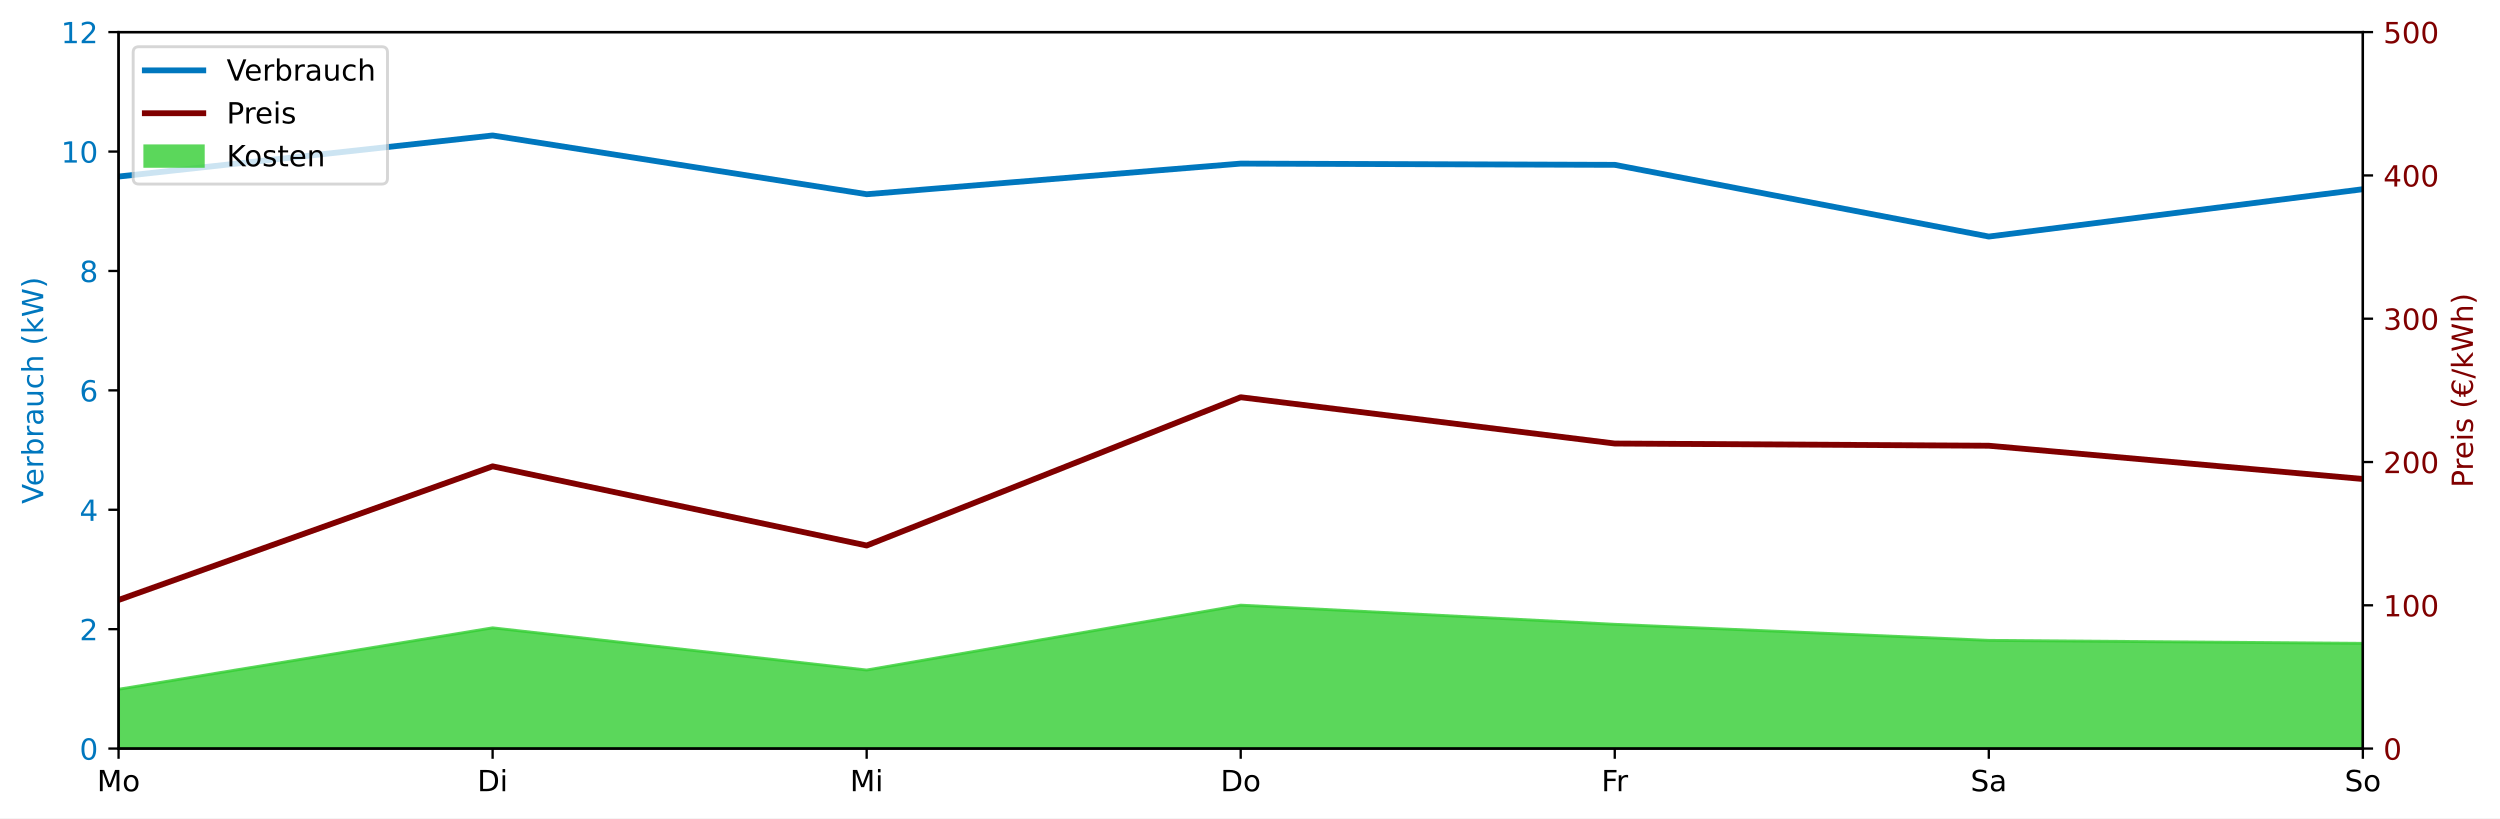
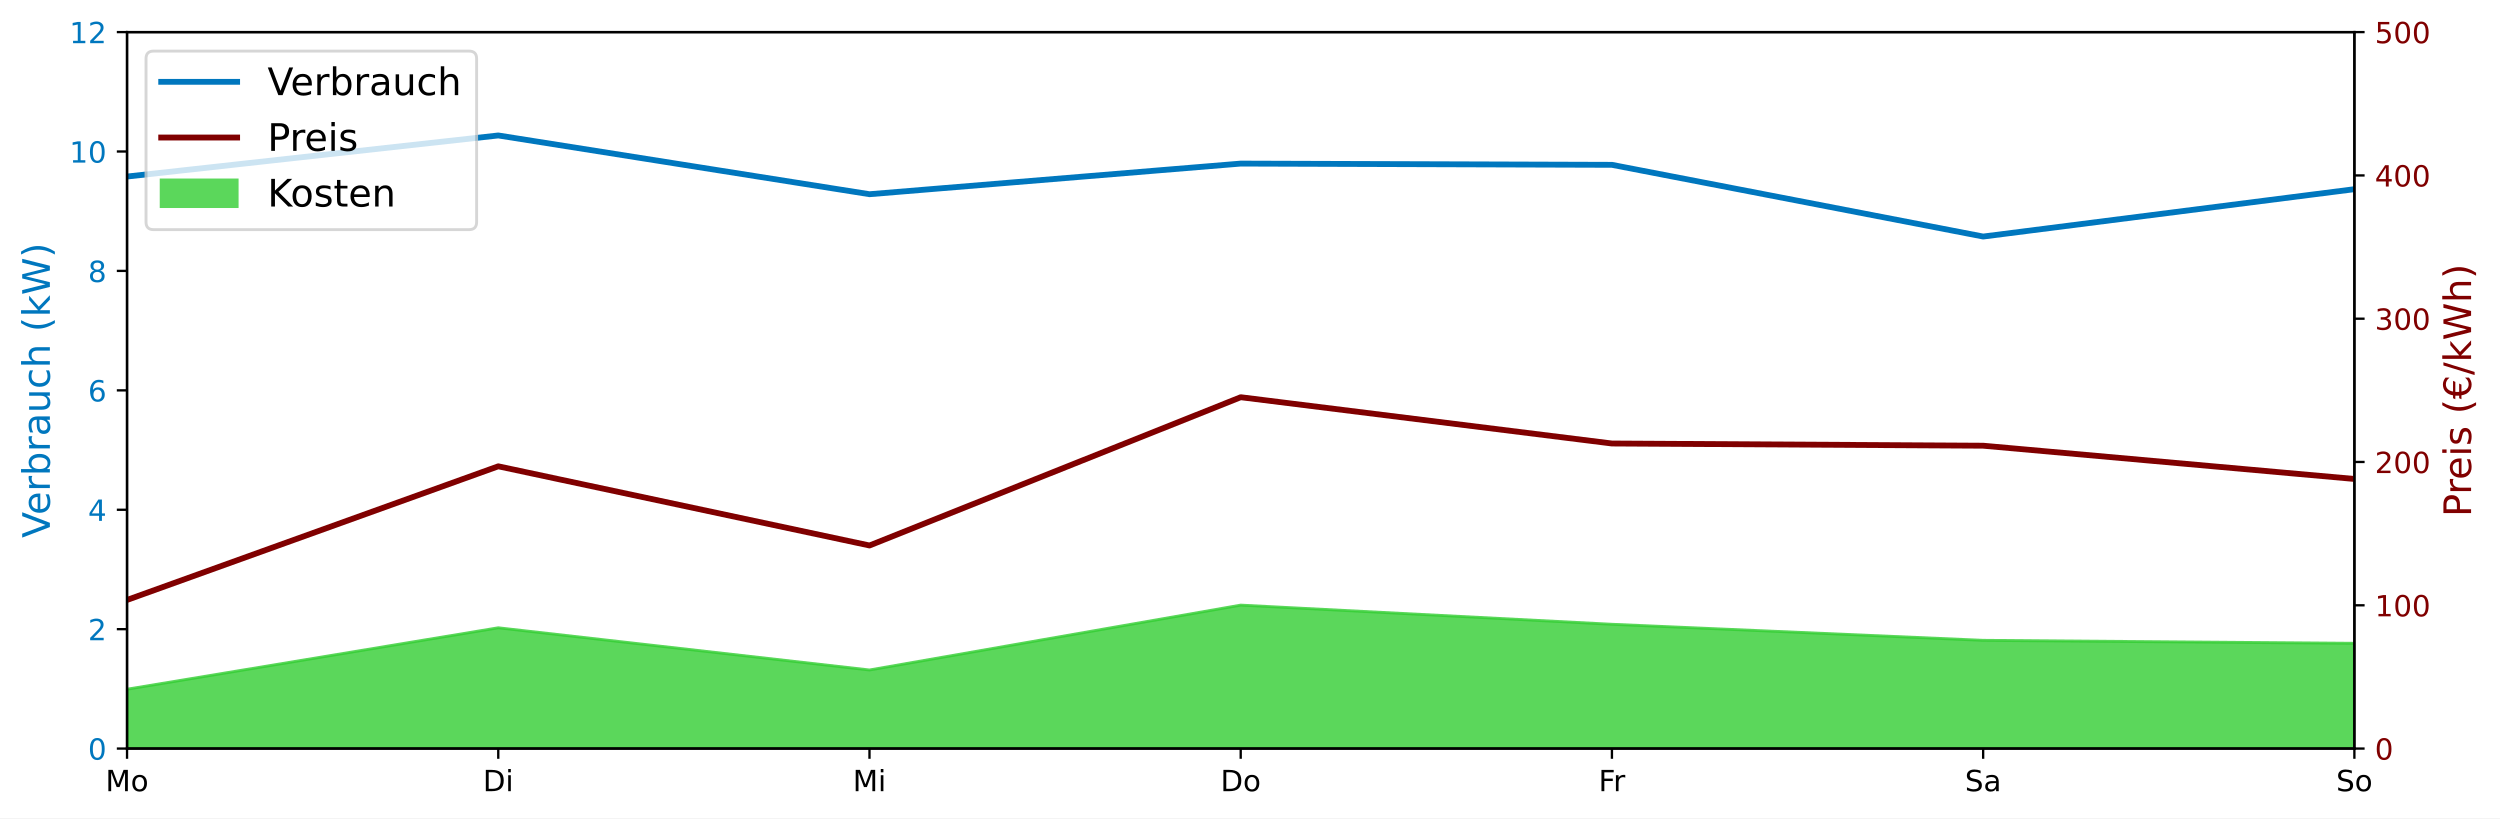
- <svg xmlns="http://www.w3.org/2000/svg" xmlns:xlink="http://www.w3.org/1999/xlink" width="856.129pt" height="280.237pt" viewBox="0 0 856.129 280.237" version="1.1">
+ <svg xmlns="http://www.w3.org/2000/svg" xmlns:xlink="http://www.w3.org/1999/xlink" width="856.176pt" height="280.237pt" viewBox="0 0 856.176 280.237" version="1.1">
  <defs>
    <style type="text/css">*{stroke-linejoin: round; stroke-linecap: butt}</style>
  </defs>
  <g id="figure_1">
    <g id="patch_1">
-       <path d="M 0 280.237  L 856.129 280.237  L 856.129 0  L 0 0  z " style="fill: #ffffff" />
+       <path d="M 0 280.237  L 856.176 280.237  L 856.176 0  L 0 0  z " style="fill: #ffffff" />
    </g>
    <g id="axes_1">
      <g id="patch_2">
-         <path d="M 40.603 256.359  L 809.163 256.359  L 809.163 10.999  L 40.603 10.999  z " style="fill: #ffffff" />
+         <path d="M 43.507 256.359  L 806.307 256.359  L 806.307 10.999  L 43.507 10.999  z " style="fill: #ffffff" />
      </g>
      <g id="PolyCollection_1">
        <defs>
-           <path id="m4034200a2b" d="M 40.603 -23.878  L 40.603 -44.196  L 168.696 -65.237  L 296.79 -50.784  L 424.883 -73  L 552.976 -66.438  L 681.07 -60.94  L 809.163 -59.921  L 809.163 -23.878  L 809.163 -23.878  L 681.07 -23.878  L 552.976 -23.878  L 424.883 -23.878  L 296.79 -23.878  L 168.696 -23.878  L 40.603 -23.878  z " style="stroke: #32cd32; stroke-opacity: 0.8" />
+           <path id="m6469dc17e3" d="M 43.507 -23.878  L 43.507 -44.196  L 170.64 -65.237  L 297.773 -50.784  L 424.907 -73  L 552.04 -66.438  L 679.173 -60.94  L 806.307 -59.921  L 806.307 -23.878  L 806.307 -23.878  L 679.173 -23.878  L 552.04 -23.878  L 424.907 -23.878  L 297.773 -23.878  L 170.64 -23.878  L 43.507 -23.878  z " style="stroke: #32cd32; stroke-opacity: 0.8" />
        </defs>
-         <g clip-path="url(#p1b9fe04d7d)">
-           <use xlink:href="#m4034200a2b" x="0" y="280.237" style="fill: #32cd32; fill-opacity: 0.8; stroke: #32cd32; stroke-opacity: 0.8" />
+         <g clip-path="url(#pf89dab059f)">
+           <use xlink:href="#m6469dc17e3" x="0" y="280.237" style="fill: #32cd32; fill-opacity: 0.8; stroke: #32cd32; stroke-opacity: 0.8" />
        </g>
      </g>
      <g id="matplotlib.axis_1">
        <g id="xtick_1">
          <g id="line2d_1">
            <defs>
-               <path id="m3e1ab75e4b" d="M 0 0  L 0 3.5  " style="stroke: #000000; stroke-width: 0.8" />
-             </defs>
-             <g>
-               <use xlink:href="#m3e1ab75e4b" x="40.603" y="256.359" style="stroke: #000000; stroke-width: 0.8" />
+               <path id="mb572167f1b" d="M 0 0  L 0 3.5  " style="stroke: #000000; stroke-width: 0.8" />
+             </defs>
+             <g>
+               <use xlink:href="#mb572167f1b" x="43.507" y="256.359" style="stroke: #000000; stroke-width: 0.8" />
            </g>
          </g>
          <g id="text_1">
-             <g transform="translate(33.22969 270.9577) scale(0.1 -0.1)">
+             <g transform="translate(36.13312 270.9577) scale(0.1 -0.1)">
              <defs>
                <path id="DejaVuSans-4d" d="M 628 4666  L 1569 4666  L 2759 1491  L 3956 4666  L 4897 4666  L 4897 0  L 4281 0  L 4281 4097  L 3078 897  L 2444 897  L 1241 4097  L 1241 0  L 628 0  L 628 4666  z " transform="scale(0.015625)" />
                <path id="DejaVuSans-6f" d="M 1959 3097  Q 1497 3097 1228 2736  Q 959 2375 959 1747  Q 959 1119 1226 758  Q 1494 397 1959 397  Q 2419 397 2687 759  Q 2956 1122 2956 1747  Q 2956 2369 2687 2733  Q 2419 3097 1959 3097  z M 1959 3584  Q 2709 3584 3137 3096  Q 3566 2609 3566 1747  Q 3566 888 3137 398  Q 2709 -91 1959 -91  Q 1206 -91 779 398  Q 353 888 353 1747  Q 353 2609 779 3096  Q 1206 3584 1959 3584  z " transform="scale(0.015625)" />
              </defs>
              <use xlink:href="#DejaVuSans-4d" />
              <use xlink:href="#DejaVuSans-6f" x="86.279" />
            </g>
          </g>
        </g>
        <g id="xtick_2">
          <g id="line2d_2">
            <g>
-               <use xlink:href="#m3e1ab75e4b" x="168.696" y="256.359" style="stroke: #000000; stroke-width: 0.8" />
+               <use xlink:href="#mb572167f1b" x="170.64" y="256.359" style="stroke: #000000; stroke-width: 0.8" />
            </g>
          </g>
          <g id="text_2">
-             <g transform="translate(163.4574 270.9577) scale(0.1 -0.1)">
+             <g transform="translate(165.4008 270.9577) scale(0.1 -0.1)">
              <defs>
                <path id="DejaVuSans-44" d="M 1259 4147  L 1259 519  L 2022 519  Q 2988 519 3436 956  Q 3884 1394 3884 2338  Q 3884 3275 3436 3711  Q 2988 4147 2022 4147  L 1259 4147  z M 628 4666  L 1925 4666  Q 3281 4666 3915 4102  Q 4550 3538 4550 2338  Q 4550 1131 3912 565  Q 3275 0 1925 0  L 628 0  L 628 4666  z " transform="scale(0.015625)" />
                <path id="DejaVuSans-69" d="M 603 3500  L 1178 3500  L 1178 0  L 603 0  L 603 3500  z M 603 4863  L 1178 4863  L 1178 4134  L 603 4134  L 603 4863  z " transform="scale(0.015625)" />
              </defs>
              <use xlink:href="#DejaVuSans-44" />
              <use xlink:href="#DejaVuSans-69" x="77.002" />
            </g>
          </g>
        </g>
        <g id="xtick_3">
          <g id="line2d_3">
            <g>
-               <use xlink:href="#m3e1ab75e4b" x="296.79" y="256.359" style="stroke: #000000; stroke-width: 0.8" />
+               <use xlink:href="#mb572167f1b" x="297.773" y="256.359" style="stroke: #000000; stroke-width: 0.8" />
            </g>
          </g>
          <g id="text_3">
-             <g transform="translate(291.0867 270.9577) scale(0.1 -0.1)">
+             <g transform="translate(292.0701 270.9577) scale(0.1 -0.1)">
              <use xlink:href="#DejaVuSans-4d" />
              <use xlink:href="#DejaVuSans-69" x="86.279" />
            </g>
          </g>
        </g>
        <g id="xtick_4">
          <g id="line2d_4">
            <g>
-               <use xlink:href="#m3e1ab75e4b" x="424.883" y="256.359" style="stroke: #000000; stroke-width: 0.8" />
+               <use xlink:href="#mb572167f1b" x="424.907" y="256.359" style="stroke: #000000; stroke-width: 0.8" />
            </g>
          </g>
          <g id="text_4">
-             <g transform="translate(417.9737 270.9577) scale(0.1 -0.1)">
+             <g transform="translate(417.9972 270.9577) scale(0.1 -0.1)">
              <use xlink:href="#DejaVuSans-44" />
              <use xlink:href="#DejaVuSans-6f" x="77.002" />
            </g>
          </g>
        </g>
        <g id="xtick_5">
          <g id="line2d_5">
            <g>
-               <use xlink:href="#m3e1ab75e4b" x="552.976" y="256.359" style="stroke: #000000; stroke-width: 0.8" />
+               <use xlink:href="#mb572167f1b" x="552.04" y="256.359" style="stroke: #000000; stroke-width: 0.8" />
            </g>
          </g>
          <g id="text_5">
-             <g transform="translate(548.4077 270.9577) scale(0.1 -0.1)">
+             <g transform="translate(547.4711 270.9577) scale(0.1 -0.1)">
              <defs>
                <path id="DejaVuSans-46" d="M 628 4666  L 3309 4666  L 3309 4134  L 1259 4134  L 1259 2759  L 3109 2759  L 3109 2228  L 1259 2228  L 1259 0  L 628 0  L 628 4666  z " transform="scale(0.015625)" />
                <path id="DejaVuSans-72" d="M 2631 2963  Q 2534 3019 2420 3045  Q 2306 3072 2169 3072  Q 1681 3072 1420 2755  Q 1159 2438 1159 1844  L 1159 0  L 581 0  L 581 3500  L 1159 3500  L 1159 2956  Q 1341 3275 1631 3429  Q 1922 3584 2338 3584  Q 2397 3584 2469 3576  Q 2541 3569 2628 3553  L 2631 2963  z " transform="scale(0.015625)" />
              </defs>
              <use xlink:href="#DejaVuSans-46" />
              <use xlink:href="#DejaVuSans-72" x="50.27" />
            </g>
          </g>
        </g>
        <g id="xtick_6">
          <g id="line2d_6">
            <g>
-               <use xlink:href="#m3e1ab75e4b" x="681.07" y="256.359" style="stroke: #000000; stroke-width: 0.8" />
+               <use xlink:href="#mb572167f1b" x="679.173" y="256.359" style="stroke: #000000; stroke-width: 0.8" />
            </g>
          </g>
          <g id="text_6">
-             <g transform="translate(674.8315 270.9577) scale(0.1 -0.1)">
+             <g transform="translate(672.9349 270.9577) scale(0.1 -0.1)">
              <defs>
                <path id="DejaVuSans-53" d="M 3425 4513  L 3425 3897  Q 3066 4069 2747 4153  Q 2428 4238 2131 4238  Q 1616 4238 1336 4038  Q 1056 3838 1056 3469  Q 1056 3159 1242 3001  Q 1428 2844 1947 2747  L 2328 2669  Q 3034 2534 3370 2195  Q 3706 1856 3706 1288  Q 3706 609 3251 259  Q 2797 -91 1919 -91  Q 1588 -91 1214 -16  Q 841 59 441 206  L 441 856  Q 825 641 1194 531  Q 1563 422 1919 422  Q 2459 422 2753 634  Q 3047 847 3047 1241  Q 3047 1584 2836 1778  Q 2625 1972 2144 2069  L 1759 2144  Q 1053 2284 737 2584  Q 422 2884 422 3419  Q 422 4038 858 4394  Q 1294 4750 2059 4750  Q 2388 4750 2728 4690  Q 3069 4631 3425 4513  z " transform="scale(0.015625)" />
                <path id="DejaVuSans-61" d="M 2194 1759  Q 1497 1759 1228 1600  Q 959 1441 959 1056  Q 959 750 1161 570  Q 1363 391 1709 391  Q 2188 391 2477 730  Q 2766 1069 2766 1631  L 2766 1759  L 2194 1759  z M 3341 1997  L 3341 0  L 2766 0  L 2766 531  Q 2569 213 2275 61  Q 1981 -91 1556 -91  Q 1019 -91 701 211  Q 384 513 384 1019  Q 384 1609 779 1909  Q 1175 2209 1959 2209  L 2766 2209  L 2766 2266  Q 2766 2663 2505 2880  Q 2244 3097 1772 3097  Q 1472 3097 1187 3025  Q 903 2953 641 2809  L 641 3341  Q 956 3463 1253 3523  Q 1550 3584 1831 3584  Q 2591 3584 2966 3190  Q 3341 2797 3341 1997  z " transform="scale(0.015625)" />
              </defs>
              <use xlink:href="#DejaVuSans-53" />
              <use xlink:href="#DejaVuSans-61" x="63.477" />
            </g>
          </g>
        </g>
        <g id="xtick_7">
          <g id="line2d_7">
            <g>
-               <use xlink:href="#m3e1ab75e4b" x="809.163" y="256.359" style="stroke: #000000; stroke-width: 0.8" />
+               <use xlink:href="#mb572167f1b" x="806.307" y="256.359" style="stroke: #000000; stroke-width: 0.8" />
            </g>
          </g>
          <g id="text_7">
-             <g transform="translate(802.9295 270.9577) scale(0.1 -0.1)">
+             <g transform="translate(800.073 270.9577) scale(0.1 -0.1)">
              <use xlink:href="#DejaVuSans-53" />
              <use xlink:href="#DejaVuSans-6f" x="63.477" />
            </g>
          </g>
        </g>
      </g>
      <g id="matplotlib.axis_2">
        <g id="ytick_1">
          <g id="line2d_8">
            <defs>
-               <path id="m9286264517" d="M 0 0  L -3.5 0  " style="stroke: #000000; stroke-width: 0.8" />
-             </defs>
-             <g>
-               <use xlink:href="#m9286264517" x="40.603" y="256.359" style="stroke: #000000; stroke-width: 0.8" />
+               <path id="mb50da6a298" d="M 0 0  L -3.5 0  " style="stroke: #000000; stroke-width: 0.8" />
+             </defs>
+             <g>
+               <use xlink:href="#mb50da6a298" x="43.507" y="256.359" style="stroke: #000000; stroke-width: 0.8" />
            </g>
          </g>
          <g id="text_8">
-             <g style="fill: #0077be" transform="translate(27.24063 260.1584) scale(0.1 -0.1)">
+             <g style="fill: #0077be" transform="translate(30.14406 260.1584) scale(0.1 -0.1)">
              <defs>
                <path id="DejaVuSans-30" d="M 2034 4250  Q 1547 4250 1301 3770  Q 1056 3291 1056 2328  Q 1056 1369 1301 889  Q 1547 409 2034 409  Q 2525 409 2770 889  Q 3016 1369 3016 2328  Q 3016 3291 2770 3770  Q 2525 4250 2034 4250  z M 2034 4750  Q 2819 4750 3233 4129  Q 3647 3509 3647 2328  Q 3647 1150 3233 529  Q 2819 -91 2034 -91  Q 1250 -91 836 529  Q 422 1150 422 2328  Q 422 3509 836 4129  Q 1250 4750 2034 4750  z " transform="scale(0.015625)" />
              </defs>
              <use xlink:href="#DejaVuSans-30" />
            </g>
          </g>
        </g>
        <g id="ytick_2">
          <g id="line2d_9">
            <g>
-               <use xlink:href="#m9286264517" x="40.603" y="215.466" style="stroke: #000000; stroke-width: 0.8" />
+               <use xlink:href="#mb50da6a298" x="43.507" y="215.466" style="stroke: #000000; stroke-width: 0.8" />
            </g>
          </g>
          <g id="text_9">
-             <g style="fill: #0077be" transform="translate(27.24063 219.2651) scale(0.1 -0.1)">
+             <g style="fill: #0077be" transform="translate(30.14406 219.2651) scale(0.1 -0.1)">
              <defs>
                <path id="DejaVuSans-32" d="M 1228 531  L 3431 531  L 3431 0  L 469 0  L 469 531  Q 828 903 1448 1529  Q 2069 2156 2228 2338  Q 2531 2678 2651 2914  Q 2772 3150 2772 3378  Q 2772 3750 2511 3984  Q 2250 4219 1831 4219  Q 1534 4219 1204 4116  Q 875 4013 500 3803  L 500 4441  Q 881 4594 1212 4672  Q 1544 4750 1819 4750  Q 2544 4750 2975 4387  Q 3406 4025 3406 3419  Q 3406 3131 3298 2873  Q 3191 2616 2906 2266  Q 2828 2175 2409 1742  Q 1991 1309 1228 531  z " transform="scale(0.015625)" />
              </defs>
              <use xlink:href="#DejaVuSans-32" />
            </g>
          </g>
        </g>
        <g id="ytick_3">
          <g id="line2d_10">
            <g>
-               <use xlink:href="#m9286264517" x="40.603" y="174.573" style="stroke: #000000; stroke-width: 0.8" />
+               <use xlink:href="#mb50da6a298" x="43.507" y="174.573" style="stroke: #000000; stroke-width: 0.8" />
            </g>
          </g>
          <g id="text_10">
-             <g style="fill: #0077be" transform="translate(27.24063 178.3718) scale(0.1 -0.1)">
+             <g style="fill: #0077be" transform="translate(30.14406 178.3718) scale(0.1 -0.1)">
              <defs>
                <path id="DejaVuSans-34" d="M 2419 4116  L 825 1625  L 2419 1625  L 2419 4116  z M 2253 4666  L 3047 4666  L 3047 1625  L 3713 1625  L 3713 1100  L 3047 1100  L 3047 0  L 2419 0  L 2419 1100  L 313 1100  L 313 1709  L 2253 4666  z " transform="scale(0.015625)" />
              </defs>
              <use xlink:href="#DejaVuSans-34" />
            </g>
          </g>
        </g>
        <g id="ytick_4">
          <g id="line2d_11">
            <g>
-               <use xlink:href="#m9286264517" x="40.603" y="133.679" style="stroke: #000000; stroke-width: 0.8" />
+               <use xlink:href="#mb50da6a298" x="43.507" y="133.679" style="stroke: #000000; stroke-width: 0.8" />
            </g>
          </g>
          <g id="text_11">
-             <g style="fill: #0077be" transform="translate(27.24063 137.4784) scale(0.1 -0.1)">
+             <g style="fill: #0077be" transform="translate(30.14406 137.4784) scale(0.1 -0.1)">
              <defs>
                <path id="DejaVuSans-36" d="M 2113 2584  Q 1688 2584 1439 2293  Q 1191 2003 1191 1497  Q 1191 994 1439 701  Q 1688 409 2113 409  Q 2538 409 2786 701  Q 3034 994 3034 1497  Q 3034 2003 2786 2293  Q 2538 2584 2113 2584  z M 3366 4563  L 3366 3988  Q 3128 4100 2886 4159  Q 2644 4219 2406 4219  Q 1781 4219 1451 3797  Q 1122 3375 1075 2522  Q 1259 2794 1537 2939  Q 1816 3084 2150 3084  Q 2853 3084 3261 2657  Q 3669 2231 3669 1497  Q 3669 778 3244 343  Q 2819 -91 2113 -91  Q 1303 -91 875 529  Q 447 1150 447 2328  Q 447 3434 972 4092  Q 1497 4750 2381 4750  Q 2619 4750 2861 4703  Q 3103 4656 3366 4563  z " transform="scale(0.015625)" />
              </defs>
              <use xlink:href="#DejaVuSans-36" />
            </g>
          </g>
        </g>
        <g id="ytick_5">
          <g id="line2d_12">
            <g>
-               <use xlink:href="#m9286264517" x="40.603" y="92.786" style="stroke: #000000; stroke-width: 0.8" />
+               <use xlink:href="#mb50da6a298" x="43.507" y="92.786" style="stroke: #000000; stroke-width: 0.8" />
            </g>
          </g>
          <g id="text_12">
-             <g style="fill: #0077be" transform="translate(27.24063 96.5851) scale(0.1 -0.1)">
+             <g style="fill: #0077be" transform="translate(30.14406 96.5851) scale(0.1 -0.1)">
              <defs>
                <path id="DejaVuSans-38" d="M 2034 2216  Q 1584 2216 1326 1975  Q 1069 1734 1069 1313  Q 1069 891 1326 650  Q 1584 409 2034 409  Q 2484 409 2743 651  Q 3003 894 3003 1313  Q 3003 1734 2745 1975  Q 2488 2216 2034 2216  z M 1403 2484  Q 997 2584 770 2862  Q 544 3141 544 3541  Q 544 4100 942 4425  Q 1341 4750 2034 4750  Q 2731 4750 3128 4425  Q 3525 4100 3525 3541  Q 3525 3141 3298 2862  Q 3072 2584 2669 2484  Q 3125 2378 3379 2068  Q 3634 1759 3634 1313  Q 3634 634 3220 271  Q 2806 -91 2034 -91  Q 1263 -91 848 271  Q 434 634 434 1313  Q 434 1759 690 2068  Q 947 2378 1403 2484  z M 1172 3481  Q 1172 3119 1398 2916  Q 1625 2713 2034 2713  Q 2441 2713 2670 2916  Q 2900 3119 2900 3481  Q 2900 3844 2670 4047  Q 2441 4250 2034 4250  Q 1625 4250 1398 4047  Q 1172 3844 1172 3481  z " transform="scale(0.015625)" />
              </defs>
              <use xlink:href="#DejaVuSans-38" />
            </g>
          </g>
        </g>
        <g id="ytick_6">
          <g id="line2d_13">
            <g>
-               <use xlink:href="#m9286264517" x="40.603" y="51.893" style="stroke: #000000; stroke-width: 0.8" />
+               <use xlink:href="#mb50da6a298" x="43.507" y="51.893" style="stroke: #000000; stroke-width: 0.8" />
            </g>
          </g>
          <g id="text_13">
-             <g style="fill: #0077be" transform="translate(20.87813 55.69177) scale(0.1 -0.1)">
+             <g style="fill: #0077be" transform="translate(23.78156 55.69177) scale(0.1 -0.1)">
              <defs>
                <path id="DejaVuSans-31" d="M 794 531  L 1825 531  L 1825 4091  L 703 3866  L 703 4441  L 1819 4666  L 2450 4666  L 2450 531  L 3481 531  L 3481 0  L 794 0  L 794 531  z " transform="scale(0.015625)" />
              </defs>
              <use xlink:href="#DejaVuSans-31" />
              <use xlink:href="#DejaVuSans-30" x="63.623" />
            </g>
          </g>
        </g>
        <g id="ytick_7">
          <g id="line2d_14">
            <g>
-               <use xlink:href="#m9286264517" x="40.603" y="10.999" style="stroke: #000000; stroke-width: 0.8" />
+               <use xlink:href="#mb50da6a298" x="43.507" y="10.999" style="stroke: #000000; stroke-width: 0.8" />
            </g>
          </g>
          <g id="text_14">
-             <g style="fill: #0077be" transform="translate(20.87813 14.79844) scale(0.1 -0.1)">
+             <g style="fill: #0077be" transform="translate(23.78156 14.79844) scale(0.1 -0.1)">
              <use xlink:href="#DejaVuSans-31" />
              <use xlink:href="#DejaVuSans-32" x="63.623" />
            </g>
          </g>
        </g>
        <g id="text_15">
-           <g style="fill: #0077be" transform="translate(14.79844 172.5542) rotate(-90) scale(0.1 -0.1)">
+           <g style="fill: #0077be" transform="translate(17.07797 184.2167) rotate(-90) scale(0.13 -0.13)">
            <defs>
              <path id="DejaVuSans-56" d="M 1831 0  L 50 4666  L 709 4666  L 2188 738  L 3669 4666  L 4325 4666  L 2547 0  L 1831 0  z " transform="scale(0.015625)" />
              <path id="DejaVuSans-65" d="M 3597 1894  L 3597 1613  L 953 1613  Q 991 1019 1311 708  Q 1631 397 2203 397  Q 2534 397 2845 478  Q 3156 559 3463 722  L 3463 178  Q 3153 47 2828 -22  Q 2503 -91 2169 -91  Q 1331 -91 842 396  Q 353 884 353 1716  Q 353 2575 817 3079  Q 1281 3584 2069 3584  Q 2775 3584 3186 3129  Q 3597 2675 3597 1894  z M 3022 2063  Q 3016 2534 2758 2815  Q 2500 3097 2075 3097  Q 1594 3097 1305 2825  Q 1016 2553 972 2059  L 3022 2063  z " transform="scale(0.015625)" />
              <path id="DejaVuSans-62" d="M 3116 1747  Q 3116 2381 2855 2742  Q 2594 3103 2138 3103  Q 1681 3103 1420 2742  Q 1159 2381 1159 1747  Q 1159 1113 1420 752  Q 1681 391 2138 391  Q 2594 391 2855 752  Q 3116 1113 3116 1747  z M 1159 2969  Q 1341 3281 1617 3432  Q 1894 3584 2278 3584  Q 2916 3584 3314 3078  Q 3713 2572 3713 1747  Q 3713 922 3314 415  Q 2916 -91 2278 -91  Q 1894 -91 1617 61  Q 1341 213 1159 525  L 1159 0  L 581 0  L 581 4863  L 1159 4863  L 1159 2969  z " transform="scale(0.015625)" />
              <path id="DejaVuSans-75" d="M 544 1381  L 544 3500  L 1119 3500  L 1119 1403  Q 1119 906 1312 657  Q 1506 409 1894 409  Q 2359 409 2629 706  Q 2900 1003 2900 1516  L 2900 3500  L 3475 3500  L 3475 0  L 2900 0  L 2900 538  Q 2691 219 2414 64  Q 2138 -91 1772 -91  Q 1169 -91 856 284  Q 544 659 544 1381  z M 1991 3584  L 1991 3584  z " transform="scale(0.015625)" />
              <path id="DejaVuSans-63" d="M 3122 3366  L 3122 2828  Q 2878 2963 2633 3030  Q 2388 3097 2138 3097  Q 1578 3097 1268 2742  Q 959 2388 959 1747  Q 959 1106 1268 751  Q 1578 397 2138 397  Q 2388 397 2633 464  Q 2878 531 3122 666  L 3122 134  Q 2881 22 2623 -34  Q 2366 -91 2075 -91  Q 1284 -91 818 406  Q 353 903 353 1747  Q 353 2603 823 3093  Q 1294 3584 2113 3584  Q 2378 3584 2631 3529  Q 2884 3475 3122 3366  z " transform="scale(0.015625)" />
              <path id="DejaVuSans-68" d="M 3513 2113  L 3513 0  L 2938 0  L 2938 2094  Q 2938 2591 2744 2837  Q 2550 3084 2163 3084  Q 1697 3084 1428 2787  Q 1159 2491 1159 1978  L 1159 0  L 581 0  L 581 4863  L 1159 4863  L 1159 2956  Q 1366 3272 1645 3428  Q 1925 3584 2291 3584  Q 2894 3584 3203 3211  Q 3513 2838 3513 2113  z " transform="scale(0.015625)" />
              <path id="DejaVuSans-20" transform="scale(0.015625)" />
              <path id="DejaVuSans-28" d="M 1984 4856  Q 1566 4138 1362 3434  Q 1159 2731 1159 2009  Q 1159 1288 1364 580  Q 1569 -128 1984 -844  L 1484 -844  Q 1016 -109 783 600  Q 550 1309 550 2009  Q 550 2706 781 3412  Q 1013 4119 1484 4856  L 1984 4856  z " transform="scale(0.015625)" />
              <path id="DejaVuSans-6b" d="M 581 4863  L 1159 4863  L 1159 1991  L 2875 3500  L 3609 3500  L 1753 1863  L 3688 0  L 2938 0  L 1159 1709  L 1159 0  L 581 0  L 581 4863  z " transform="scale(0.015625)" />
              <path id="DejaVuSans-57" d="M 213 4666  L 850 4666  L 1831 722  L 2809 4666  L 3519 4666  L 4500 722  L 5478 4666  L 6119 4666  L 4947 0  L 4153 0  L 3169 4050  L 2175 0  L 1381 0  L 213 4666  z " transform="scale(0.015625)" />
              <path id="DejaVuSans-29" d="M 513 4856  L 1013 4856  Q 1481 4119 1714 3412  Q 1947 2706 1947 2009  Q 1947 1309 1714 600  Q 1481 -109 1013 -844  L 513 -844  Q 928 -128 1133 580  Q 1338 1288 1338 2009  Q 1338 2731 1133 3434  Q 928 4138 513 4856  z " transform="scale(0.015625)" />
            </defs>
            <use xlink:href="#DejaVuSans-56" />
            <use xlink:href="#DejaVuSans-65" x="60.658" />
            <use xlink:href="#DejaVuSans-72" x="122.182" />
            <use xlink:href="#DejaVuSans-62" x="163.295" />
            <use xlink:href="#DejaVuSans-72" x="226.771" />
            <use xlink:href="#DejaVuSans-61" x="267.885" />
            <use xlink:href="#DejaVuSans-75" x="329.164" />
            <use xlink:href="#DejaVuSans-63" x="392.543" />
            <use xlink:href="#DejaVuSans-68" x="447.523" />
            <use xlink:href="#DejaVuSans-20" x="510.902" />
            <use xlink:href="#DejaVuSans-28" x="542.689" />
            <use xlink:href="#DejaVuSans-6b" x="581.703" />
            <use xlink:href="#DejaVuSans-57" x="639.613" />
            <use xlink:href="#DejaVuSans-29" x="738.49" />
          </g>
        </g>
      </g>
      <g id="line2d_15">
-         <path d="M 40.603 60.46  L 168.696 46.392  L 296.79 66.512  L 424.883 56.023  L 552.976 56.452  L 681.07 81.009  L 809.163 64.794  " clip-path="url(#p1b9fe04d7d)" style="fill: none; stroke: #0077be; stroke-width: 2; stroke-linecap: square" />
+         <path d="M 43.507 60.46  L 170.64 46.392  L 297.773 66.512  L 424.907 56.023  L 552.04 56.452  L 679.173 81.009  L 806.307 64.794  " clip-path="url(#pf89dab059f)" style="fill: none; stroke: #0077be; stroke-width: 2; stroke-linecap: square" />
      </g>
      <g id="patch_3">
-         <path d="M 40.603 256.359  L 40.603 10.999  " style="fill: none; stroke: #000000; stroke-width: 0.8; stroke-linejoin: miter; stroke-linecap: square" />
+         <path d="M 43.507 256.359  L 43.507 10.999  " style="fill: none; stroke: #000000; stroke-width: 0.8; stroke-linejoin: miter; stroke-linecap: square" />
      </g>
      <g id="patch_4">
-         <path d="M 809.163 256.359  L 809.163 10.999  " style="fill: none; stroke: #000000; stroke-width: 0.8; stroke-linejoin: miter; stroke-linecap: square" />
+         <path d="M 806.307 256.359  L 806.307 10.999  " style="fill: none; stroke: #000000; stroke-width: 0.8; stroke-linejoin: miter; stroke-linecap: square" />
      </g>
      <g id="patch_5">
-         <path d="M 40.603 256.359  L 809.163 256.359  " style="fill: none; stroke: #000000; stroke-width: 0.8; stroke-linejoin: miter; stroke-linecap: square" />
+         <path d="M 43.507 256.359  L 806.307 256.359  " style="fill: none; stroke: #000000; stroke-width: 0.8; stroke-linejoin: miter; stroke-linecap: square" />
      </g>
      <g id="patch_6">
-         <path d="M 40.603 10.999  L 809.163 10.999  " style="fill: none; stroke: #000000; stroke-width: 0.8; stroke-linejoin: miter; stroke-linecap: square" />
+         <path d="M 43.507 10.999  L 806.307 10.999  " style="fill: none; stroke: #000000; stroke-width: 0.8; stroke-linejoin: miter; stroke-linecap: square" />
      </g>
      <g id="legend_1">
        <g id="patch_7">
-           <path d="M 47.603 63.034  L 130.694 63.034  Q 132.694 63.034 132.694 61.034  L 132.694 17.999  Q 132.694 15.999 130.694 15.999  L 47.603 15.999  Q 45.603 15.999 45.603 17.999  L 45.603 61.034  Q 45.603 63.034 47.603 63.034  z " style="fill: #ffffff; opacity: 0.8; stroke: #cccccc; stroke-linejoin: miter" />
+           <path d="M 52.607 78.644  L 160.624 78.644  Q 163.224 78.644 163.224 76.044  L 163.224 20.099  Q 163.224 17.499 160.624 17.499  L 52.607 17.499  Q 50.007 17.499 50.007 20.099  L 50.007 76.044  Q 50.007 78.644 52.607 78.644  z " style="fill: #ffffff; opacity: 0.8; stroke: #cccccc; stroke-linejoin: miter" />
        </g>
        <g id="line2d_16">
-           <path d="M 49.603 24.098  L 59.603 24.098  L 69.603 24.098  " style="fill: none; stroke: #0077be; stroke-width: 2; stroke-linecap: square" />
+           <path d="M 55.207 28.027  L 68.207 28.027  L 81.207 28.027  " style="fill: none; stroke: #0077be; stroke-width: 2; stroke-linecap: square" />
        </g>
        <g id="text_16">
-           <g transform="translate(77.60313 27.59766) scale(0.1 -0.1)">
+           <g transform="translate(91.60656 32.57719) scale(0.13 -0.13)">
            <use xlink:href="#DejaVuSans-56" />
            <use xlink:href="#DejaVuSans-65" x="60.658" />
            <use xlink:href="#DejaVuSans-72" x="122.182" />
            <use xlink:href="#DejaVuSans-62" x="163.295" />
            <use xlink:href="#DejaVuSans-72" x="226.771" />
            <use xlink:href="#DejaVuSans-61" x="267.885" />
            <use xlink:href="#DejaVuSans-75" x="329.164" />
            <use xlink:href="#DejaVuSans-63" x="392.543" />
            <use xlink:href="#DejaVuSans-68" x="447.523" />
          </g>
        </g>
        <g id="line2d_17">
-           <path d="M 49.603 38.776  L 59.603 38.776  L 69.603 38.776  " style="fill: none; stroke: #800000; stroke-width: 2; stroke-linecap: square" />
+           <path d="M 55.207 47.109  L 68.207 47.109  L 81.207 47.109  " style="fill: none; stroke: #800000; stroke-width: 2; stroke-linecap: square" />
        </g>
        <g id="text_17">
-           <g transform="translate(77.60313 42.27578) scale(0.1 -0.1)">
+           <g transform="translate(91.60656 51.65875) scale(0.13 -0.13)">
            <defs>
              <path id="DejaVuSans-50" d="M 1259 4147  L 1259 2394  L 2053 2394  Q 2494 2394 2734 2622  Q 2975 2850 2975 3272  Q 2975 3691 2734 3919  Q 2494 4147 2053 4147  L 1259 4147  z M 628 4666  L 2053 4666  Q 2838 4666 3239 4311  Q 3641 3956 3641 3272  Q 3641 2581 3239 2228  Q 2838 1875 2053 1875  L 1259 1875  L 1259 0  L 628 0  L 628 4666  z " transform="scale(0.015625)" />
              <path id="DejaVuSans-73" d="M 2834 3397  L 2834 2853  Q 2591 2978 2328 3040  Q 2066 3103 1784 3103  Q 1356 3103 1142 2972  Q 928 2841 928 2578  Q 928 2378 1081 2264  Q 1234 2150 1697 2047  L 1894 2003  Q 2506 1872 2764 1633  Q 3022 1394 3022 966  Q 3022 478 2636 193  Q 2250 -91 1575 -91  Q 1294 -91 989 -36  Q 684 19 347 128  L 347 722  Q 666 556 975 473  Q 1284 391 1588 391  Q 1994 391 2212 530  Q 2431 669 2431 922  Q 2431 1156 2273 1281  Q 2116 1406 1581 1522  L 1381 1569  Q 847 1681 609 1914  Q 372 2147 372 2553  Q 372 3047 722 3315  Q 1072 3584 1716 3584  Q 2034 3584 2315 3537  Q 2597 3491 2834 3397  z " transform="scale(0.015625)" />
            </defs>
            <use xlink:href="#DejaVuSans-50" />
            <use xlink:href="#DejaVuSans-72" x="58.553" />
            <use xlink:href="#DejaVuSans-65" x="97.416" />
            <use xlink:href="#DejaVuSans-69" x="158.939" />
            <use xlink:href="#DejaVuSans-73" x="186.723" />
          </g>
        </g>
        <g id="patch_8">
-           <path d="M 49.603 56.954  L 69.603 56.954  L 69.603 49.954  L 49.603 49.954  z " style="fill: #32cd32; opacity: 0.8; stroke: #32cd32; stroke-linejoin: miter" />
+           <path d="M 55.207 70.74  L 81.207 70.74  L 81.207 61.64  L 55.207 61.64  z " style="fill: #32cd32; opacity: 0.8; stroke: #32cd32; stroke-linejoin: miter" />
        </g>
        <g id="text_18">
-           <g transform="translate(77.60313 56.95391) scale(0.1 -0.1)">
+           <g transform="translate(91.60656 70.74031) scale(0.13 -0.13)">
            <defs>
              <path id="DejaVuSans-4b" d="M 628 4666  L 1259 4666  L 1259 2694  L 3353 4666  L 4166 4666  L 1850 2491  L 4331 0  L 3500 0  L 1259 2247  L 1259 0  L 628 0  L 628 4666  z " transform="scale(0.015625)" />
              <path id="DejaVuSans-74" d="M 1172 4494  L 1172 3500  L 2356 3500  L 2356 3053  L 1172 3053  L 1172 1153  Q 1172 725 1289 603  Q 1406 481 1766 481  L 2356 481  L 2356 0  L 1766 0  Q 1100 0 847 248  Q 594 497 594 1153  L 594 3053  L 172 3053  L 172 3500  L 594 3500  L 594 4494  L 1172 4494  z " transform="scale(0.015625)" />
              <path id="DejaVuSans-6e" d="M 3513 2113  L 3513 0  L 2938 0  L 2938 2094  Q 2938 2591 2744 2837  Q 2550 3084 2163 3084  Q 1697 3084 1428 2787  Q 1159 2491 1159 1978  L 1159 0  L 581 0  L 581 3500  L 1159 3500  L 1159 2956  Q 1366 3272 1645 3428  Q 1925 3584 2291 3584  Q 2894 3584 3203 3211  Q 3513 2838 3513 2113  z " transform="scale(0.015625)" />
            </defs>
            <use xlink:href="#DejaVuSans-4b" />
            <use xlink:href="#DejaVuSans-6f" x="60.576" />
            <use xlink:href="#DejaVuSans-73" x="121.758" />
            <use xlink:href="#DejaVuSans-74" x="173.857" />
            <use xlink:href="#DejaVuSans-65" x="213.066" />
            <use xlink:href="#DejaVuSans-6e" x="274.59" />
          </g>
        </g>
      </g>
    </g>
    <g id="axes_2">
      <g id="matplotlib.axis_3">
        <g id="ytick_8">
          <g id="line2d_18">
            <defs>
-               <path id="mda85de7f97" d="M 0 0  L 3.5 0  " style="stroke: #000000; stroke-width: 0.8" />
-             </defs>
-             <g>
-               <use xlink:href="#mda85de7f97" x="809.163" y="256.359" style="stroke: #000000; stroke-width: 0.8" />
+               <path id="m8585b92c66" d="M 0 0  L 3.5 0  " style="stroke: #000000; stroke-width: 0.8" />
+             </defs>
+             <g>
+               <use xlink:href="#m8585b92c66" x="806.307" y="256.359" style="stroke: #000000; stroke-width: 0.8" />
            </g>
          </g>
          <g id="text_19">
-             <g style="fill: #800000" transform="translate(816.1631 260.1584) scale(0.1 -0.1)">
+             <g style="fill: #800000" transform="translate(813.3066 260.1584) scale(0.1 -0.1)">
              <use xlink:href="#DejaVuSans-30" />
            </g>
          </g>
        </g>
        <g id="ytick_9">
          <g id="line2d_19">
            <g>
-               <use xlink:href="#mda85de7f97" x="809.163" y="207.287" style="stroke: #000000; stroke-width: 0.8" />
+               <use xlink:href="#m8585b92c66" x="806.307" y="207.287" style="stroke: #000000; stroke-width: 0.8" />
            </g>
          </g>
          <g id="text_20">
-             <g style="fill: #800000" transform="translate(816.1631 211.0864) scale(0.1 -0.1)">
+             <g style="fill: #800000" transform="translate(813.3066 211.0864) scale(0.1 -0.1)">
              <use xlink:href="#DejaVuSans-31" />
              <use xlink:href="#DejaVuSans-30" x="63.623" />
              <use xlink:href="#DejaVuSans-30" x="127.246" />
            </g>
          </g>
        </g>
        <g id="ytick_10">
          <g id="line2d_20">
            <g>
-               <use xlink:href="#mda85de7f97" x="809.163" y="158.215" style="stroke: #000000; stroke-width: 0.8" />
+               <use xlink:href="#m8585b92c66" x="806.307" y="158.215" style="stroke: #000000; stroke-width: 0.8" />
            </g>
          </g>
          <g id="text_21">
-             <g style="fill: #800000" transform="translate(816.1631 162.0144) scale(0.1 -0.1)">
+             <g style="fill: #800000" transform="translate(813.3066 162.0144) scale(0.1 -0.1)">
              <use xlink:href="#DejaVuSans-32" />
              <use xlink:href="#DejaVuSans-30" x="63.623" />
              <use xlink:href="#DejaVuSans-30" x="127.246" />
            </g>
          </g>
        </g>
        <g id="ytick_11">
          <g id="line2d_21">
            <g>
-               <use xlink:href="#mda85de7f97" x="809.163" y="109.143" style="stroke: #000000; stroke-width: 0.8" />
+               <use xlink:href="#m8585b92c66" x="806.307" y="109.143" style="stroke: #000000; stroke-width: 0.8" />
            </g>
          </g>
          <g id="text_22">
-             <g style="fill: #800000" transform="translate(816.1631 112.9424) scale(0.1 -0.1)">
+             <g style="fill: #800000" transform="translate(813.3066 112.9424) scale(0.1 -0.1)">
              <defs>
                <path id="DejaVuSans-33" d="M 2597 2516  Q 3050 2419 3304 2112  Q 3559 1806 3559 1356  Q 3559 666 3084 287  Q 2609 -91 1734 -91  Q 1441 -91 1130 -33  Q 819 25 488 141  L 488 750  Q 750 597 1062 519  Q 1375 441 1716 441  Q 2309 441 2620 675  Q 2931 909 2931 1356  Q 2931 1769 2642 2001  Q 2353 2234 1838 2234  L 1294 2234  L 1294 2753  L 1863 2753  Q 2328 2753 2575 2939  Q 2822 3125 2822 3475  Q 2822 3834 2567 4026  Q 2313 4219 1838 4219  Q 1578 4219 1281 4162  Q 984 4106 628 3988  L 628 4550  Q 988 4650 1302 4700  Q 1616 4750 1894 4750  Q 2613 4750 3031 4423  Q 3450 4097 3450 3541  Q 3450 3153 3228 2886  Q 3006 2619 2597 2516  z " transform="scale(0.015625)" />
              </defs>
              <use xlink:href="#DejaVuSans-33" />
              <use xlink:href="#DejaVuSans-30" x="63.623" />
              <use xlink:href="#DejaVuSans-30" x="127.246" />
            </g>
          </g>
        </g>
        <g id="ytick_12">
          <g id="line2d_22">
            <g>
-               <use xlink:href="#mda85de7f97" x="809.163" y="60.071" style="stroke: #000000; stroke-width: 0.8" />
+               <use xlink:href="#m8585b92c66" x="806.307" y="60.071" style="stroke: #000000; stroke-width: 0.8" />
            </g>
          </g>
          <g id="text_23">
-             <g style="fill: #800000" transform="translate(816.1631 63.87044) scale(0.1 -0.1)">
+             <g style="fill: #800000" transform="translate(813.3066 63.87044) scale(0.1 -0.1)">
              <use xlink:href="#DejaVuSans-34" />
              <use xlink:href="#DejaVuSans-30" x="63.623" />
              <use xlink:href="#DejaVuSans-30" x="127.246" />
            </g>
          </g>
        </g>
        <g id="ytick_13">
          <g id="line2d_23">
            <g>
-               <use xlink:href="#mda85de7f97" x="809.163" y="10.999" style="stroke: #000000; stroke-width: 0.8" />
+               <use xlink:href="#m8585b92c66" x="806.307" y="10.999" style="stroke: #000000; stroke-width: 0.8" />
            </g>
          </g>
          <g id="text_24">
-             <g style="fill: #800000" transform="translate(816.1631 14.79844) scale(0.1 -0.1)">
+             <g style="fill: #800000" transform="translate(813.3066 14.79844) scale(0.1 -0.1)">
              <defs>
                <path id="DejaVuSans-35" d="M 691 4666  L 3169 4666  L 3169 4134  L 1269 4134  L 1269 2991  Q 1406 3038 1543 3061  Q 1681 3084 1819 3084  Q 2600 3084 3056 2656  Q 3513 2228 3513 1497  Q 3513 744 3044 326  Q 2575 -91 1722 -91  Q 1428 -91 1123 -41  Q 819 9 494 109  L 494 744  Q 775 591 1075 516  Q 1375 441 1709 441  Q 2250 441 2565 725  Q 2881 1009 2881 1497  Q 2881 1984 2565 2268  Q 2250 2553 1709 2553  Q 1456 2553 1204 2497  Q 953 2441 691 2322  L 691 4666  z " transform="scale(0.015625)" />
              </defs>
              <use xlink:href="#DejaVuSans-35" />
              <use xlink:href="#DejaVuSans-30" x="63.623" />
              <use xlink:href="#DejaVuSans-30" x="127.246" />
            </g>
          </g>
        </g>
        <g id="text_25">
-           <g style="fill: #800000" transform="translate(846.8491 166.9839) rotate(-90) scale(0.1 -0.1)">
+           <g style="fill: #800000" transform="translate(846.272 176.9753) rotate(-90) scale(0.13 -0.13)">
            <defs>
              <path id="DejaVuSans-20ac" d="M 3647 4306  L 3647 3641  Q 3363 3969 3098 4109  Q 2834 4250 2516 4250  Q 2025 4250 1709 3937  Q 1394 3625 1294 3041  L 3097 3041  L 2925 2656  L 1244 2656  Q 1238 2581 1236 2509  Q 1234 2438 1234 2328  Q 1234 2228 1236 2156  Q 1238 2084 1244 2009  L 2638 2009  L 2463 1625  L 1294 1625  Q 1394 1041 1709 725  Q 2025 409 2516 409  Q 2834 409 3098 550  Q 3363 691 3647 1019  L 3647 359  Q 3369 134 3080 21  Q 2791 -91 2491 -91  Q 1750 -91 1267 362  Q 784 816 659 1625  L 0 1625  L 172 2009  L 606 2009  Q 606 2081 604 2154  Q 603 2228 603 2328  Q 603 2438 604 2511  Q 606 2584 606 2656  L 0 2656  L 172 3041  L 659 3041  Q 784 3844 1268 4297  Q 1753 4750 2491 4750  Q 2797 4750 3086 4639  Q 3375 4528 3647 4306  z " transform="scale(0.015625)" />
              <path id="DejaVuSans-2f" d="M 1625 4666  L 2156 4666  L 531 -594  L 0 -594  L 1625 4666  z " transform="scale(0.015625)" />
            </defs>
            <use xlink:href="#DejaVuSans-50" />
            <use xlink:href="#DejaVuSans-72" x="58.553" />
            <use xlink:href="#DejaVuSans-65" x="97.416" />
            <use xlink:href="#DejaVuSans-69" x="158.939" />
            <use xlink:href="#DejaVuSans-73" x="186.723" />
            <use xlink:href="#DejaVuSans-20" x="238.822" />
            <use xlink:href="#DejaVuSans-28" x="270.609" />
            <use xlink:href="#DejaVuSans-20ac" x="309.623" />
            <use xlink:href="#DejaVuSans-2f" x="373.246" />
            <use xlink:href="#DejaVuSans-6b" x="406.938" />
            <use xlink:href="#DejaVuSans-57" x="464.848" />
            <use xlink:href="#DejaVuSans-68" x="563.725" />
            <use xlink:href="#DejaVuSans-29" x="627.104" />
          </g>
        </g>
      </g>
      <g id="line2d_24">
-         <path d="M 40.603 205.464  L 168.696 159.697  L 296.79 186.813  L 424.883 136.036  L 552.976 151.886  L 681.07 152.642  L 809.163 164.03  " clip-path="url(#p1b9fe04d7d)" style="fill: none; stroke: #800000; stroke-width: 2; stroke-linecap: square" />
+         <path d="M 43.507 205.464  L 170.64 159.697  L 297.773 186.813  L 424.907 136.036  L 552.04 151.886  L 679.173 152.642  L 806.307 164.03  " clip-path="url(#pf89dab059f)" style="fill: none; stroke: #800000; stroke-width: 2; stroke-linecap: square" />
      </g>
      <g id="patch_9">
-         <path d="M 40.603 256.359  L 40.603 10.999  " style="fill: none; stroke: #000000; stroke-width: 0.8; stroke-linejoin: miter; stroke-linecap: square" />
+         <path d="M 43.507 256.359  L 43.507 10.999  " style="fill: none; stroke: #000000; stroke-width: 0.8; stroke-linejoin: miter; stroke-linecap: square" />
      </g>
      <g id="patch_10">
-         <path d="M 809.163 256.359  L 809.163 10.999  " style="fill: none; stroke: #000000; stroke-width: 0.8; stroke-linejoin: miter; stroke-linecap: square" />
+         <path d="M 806.307 256.359  L 806.307 10.999  " style="fill: none; stroke: #000000; stroke-width: 0.8; stroke-linejoin: miter; stroke-linecap: square" />
      </g>
      <g id="patch_11">
-         <path d="M 40.603 256.359  L 809.163 256.359  " style="fill: none; stroke: #000000; stroke-width: 0.8; stroke-linejoin: miter; stroke-linecap: square" />
+         <path d="M 43.507 256.359  L 806.307 256.359  " style="fill: none; stroke: #000000; stroke-width: 0.8; stroke-linejoin: miter; stroke-linecap: square" />
      </g>
      <g id="patch_12">
-         <path d="M 40.603 10.999  L 809.163 10.999  " style="fill: none; stroke: #000000; stroke-width: 0.8; stroke-linejoin: miter; stroke-linecap: square" />
+         <path d="M 43.507 10.999  L 806.307 10.999  " style="fill: none; stroke: #000000; stroke-width: 0.8; stroke-linejoin: miter; stroke-linecap: square" />
      </g>
    </g>
  </g>
  <defs>
-     <clipPath id="p1b9fe04d7d">
-       <rect x="40.603" y="10.999" width="768.56" height="245.36" />
+     <clipPath id="pf89dab059f">
+       <rect x="43.507" y="10.999" width="762.8" height="245.36" />
    </clipPath>
  </defs>
</svg>
